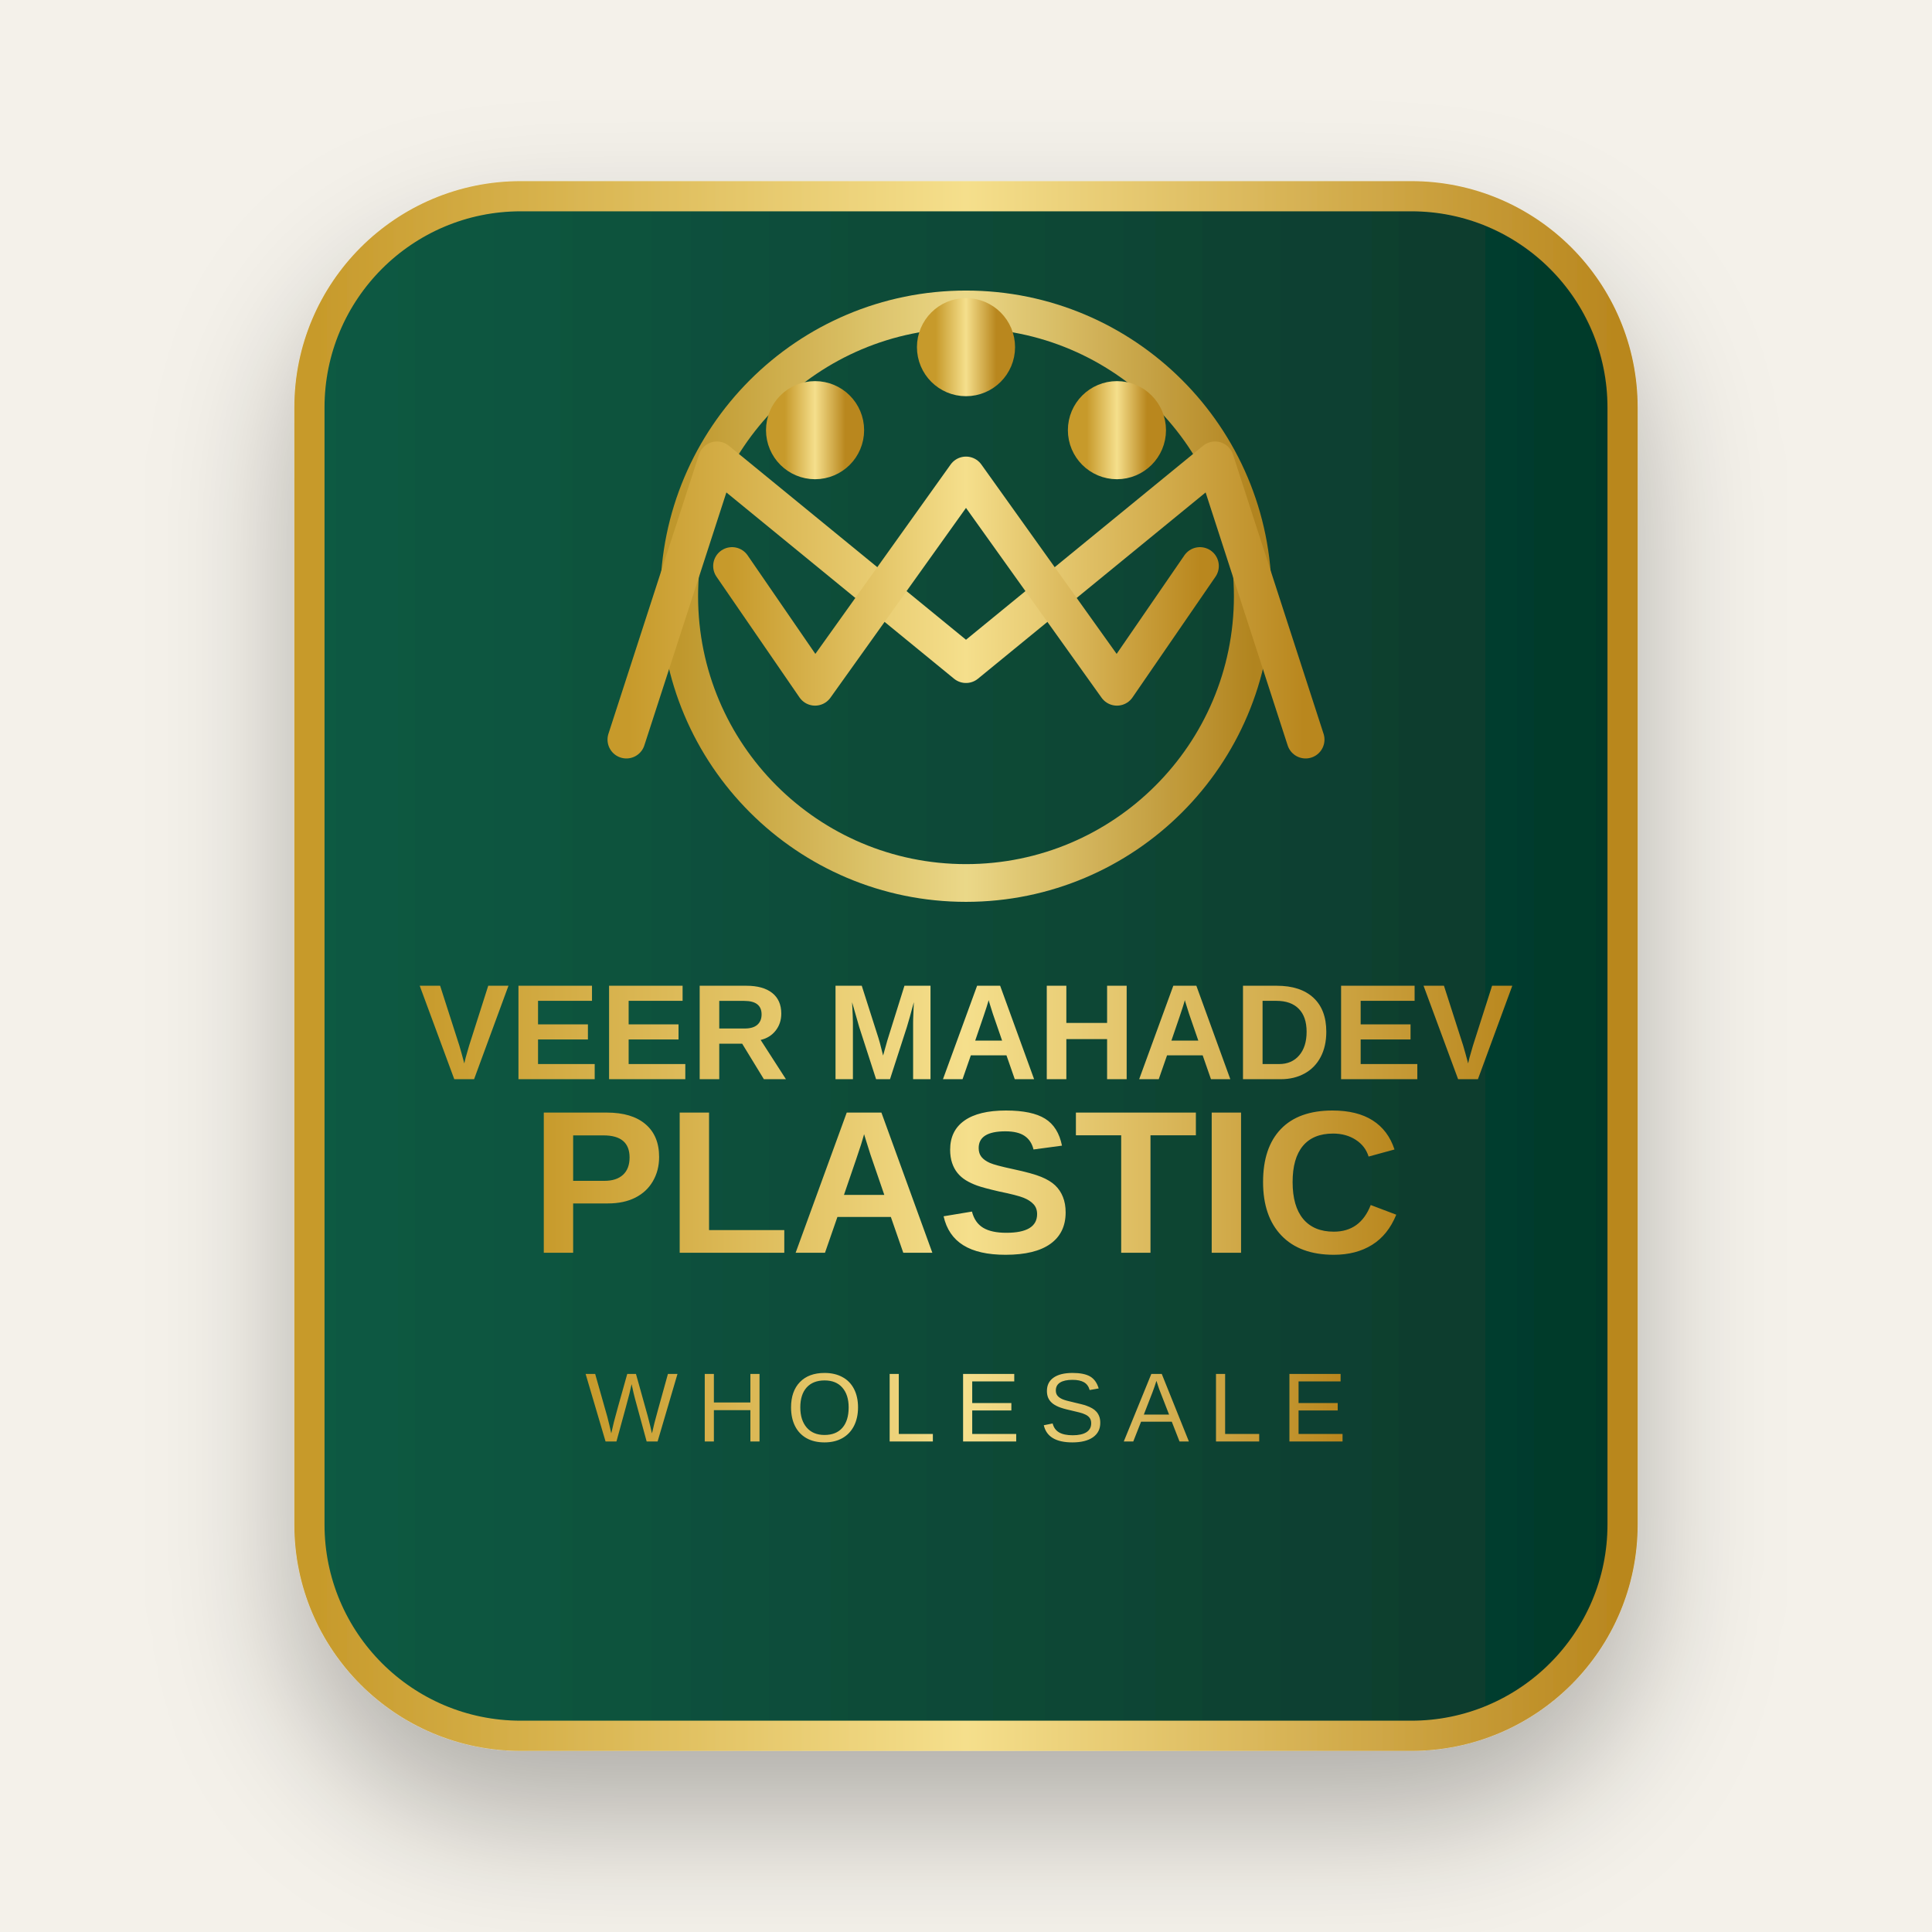
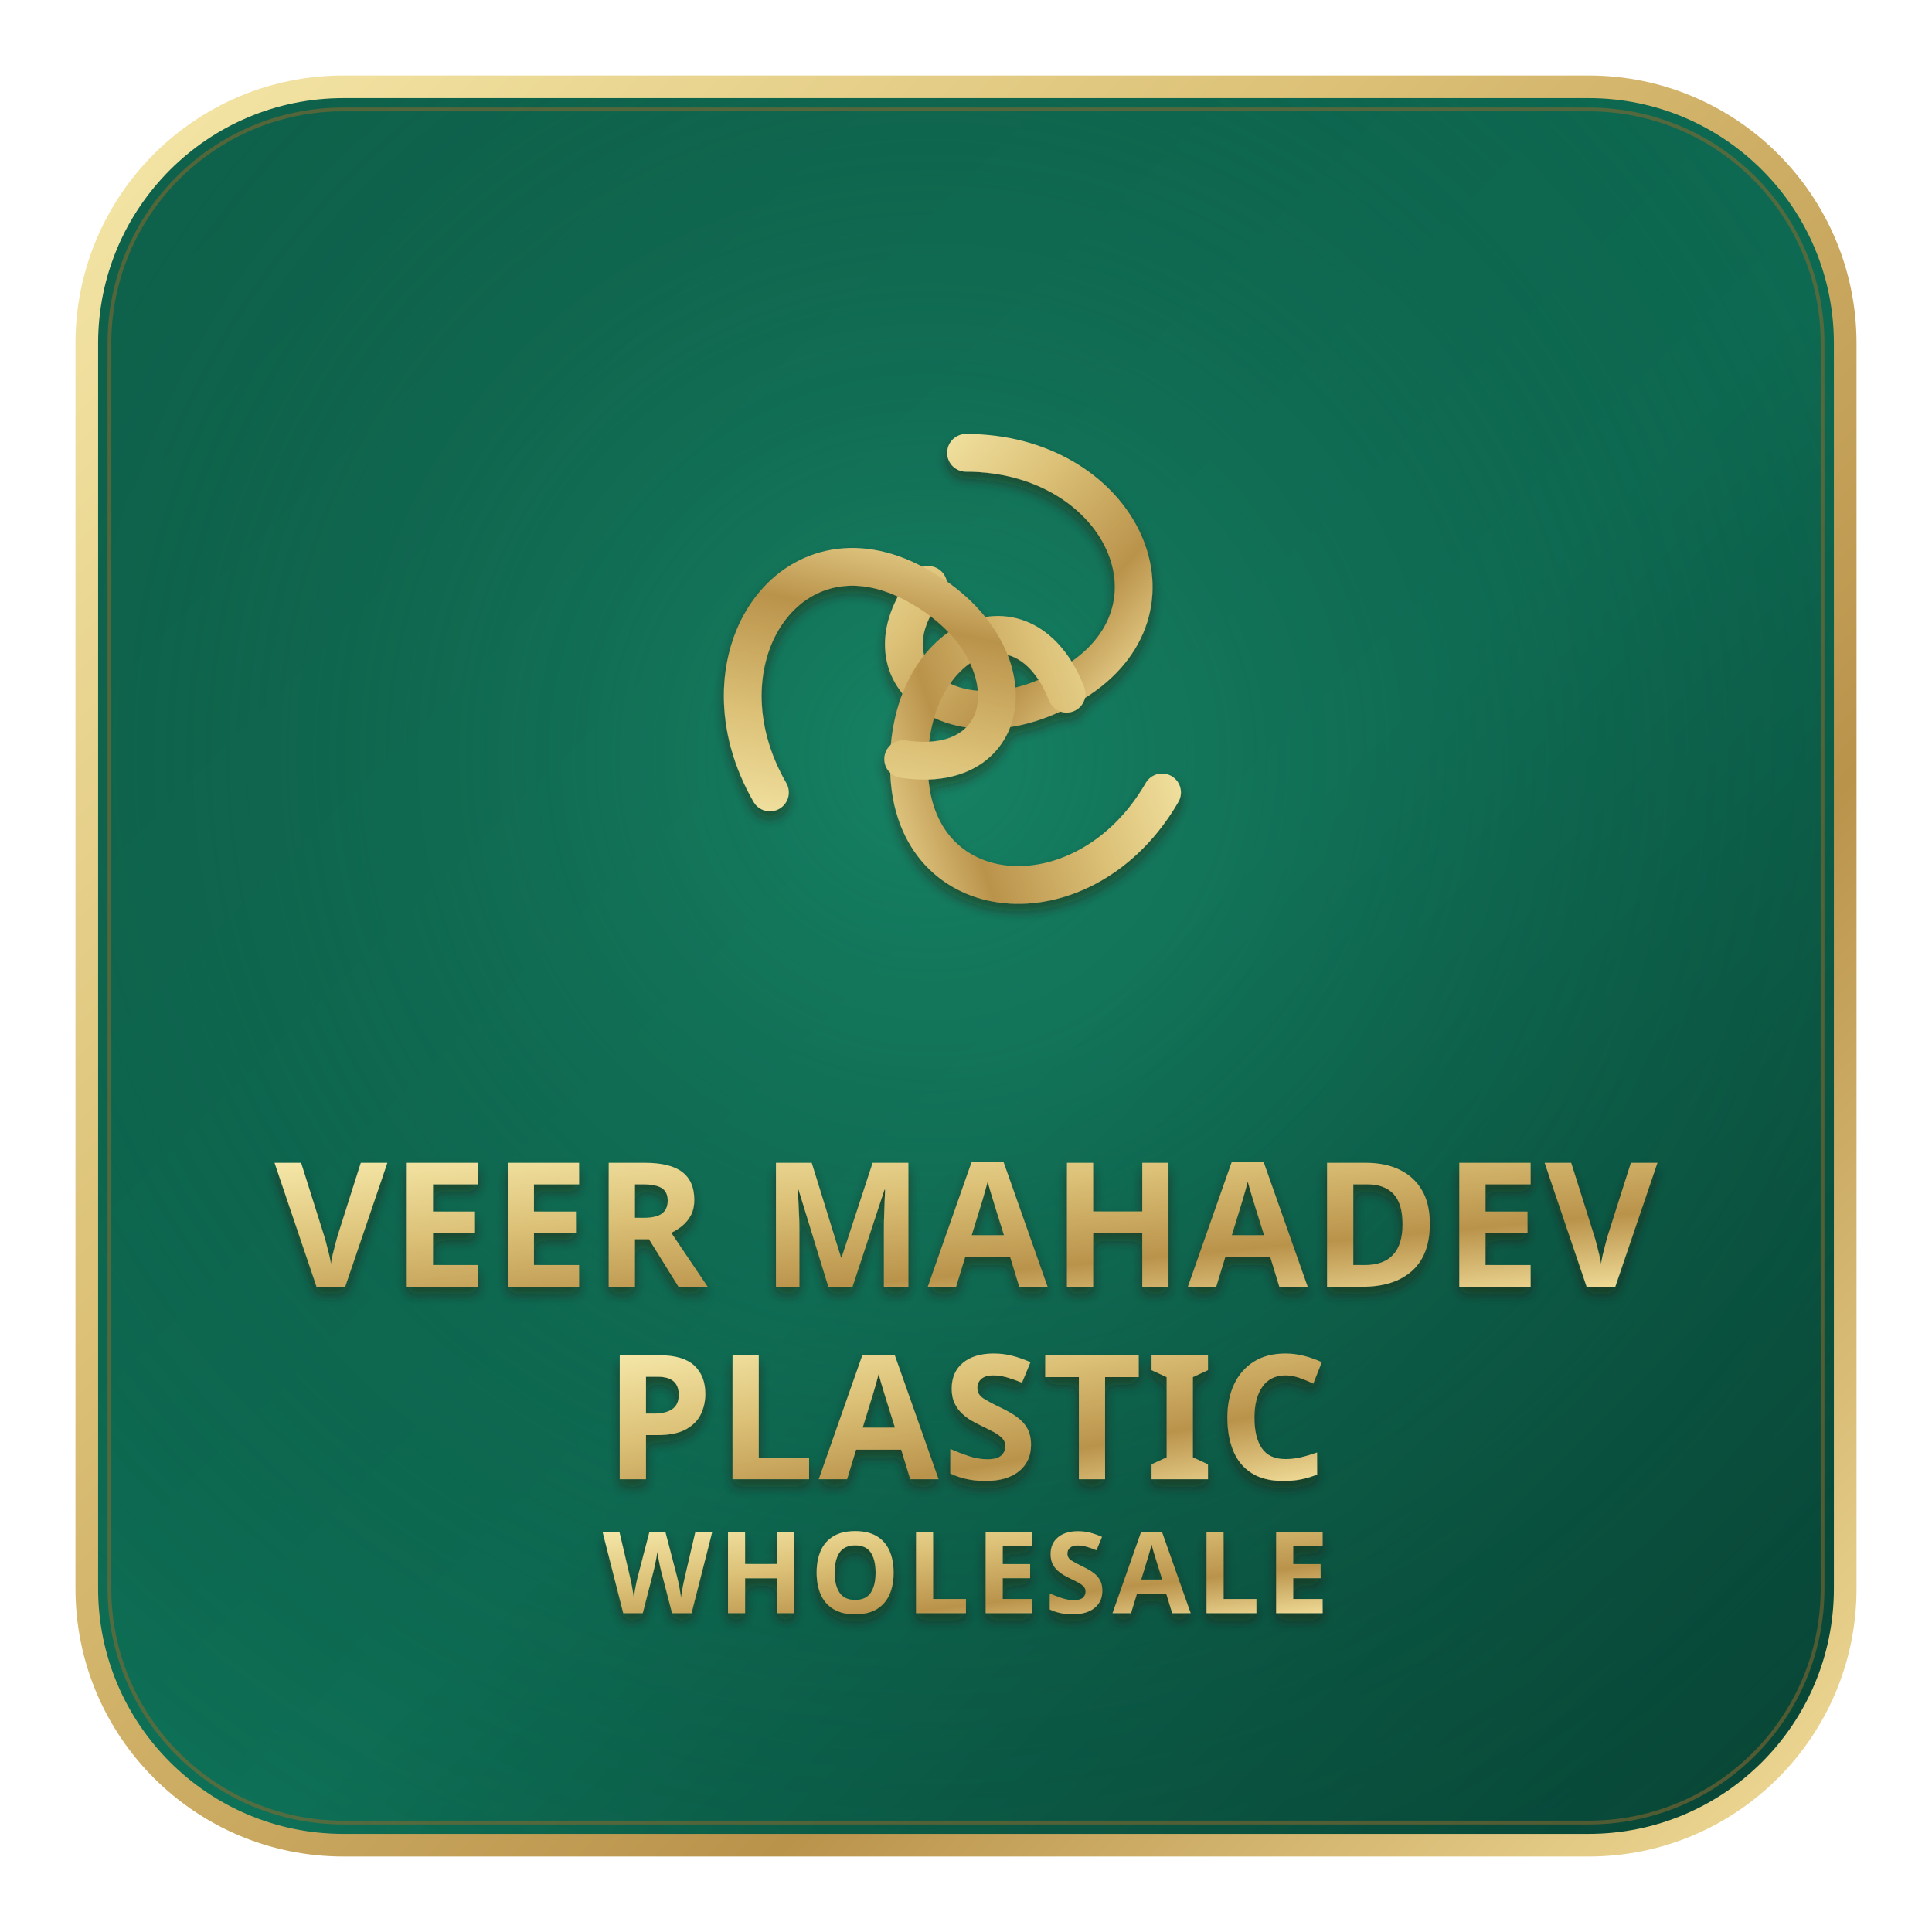
- <svg xmlns="http://www.w3.org/2000/svg" width="512" height="512" viewBox="0 0 512 512">
+ <svg xmlns="http://www.w3.org/2000/svg" viewBox="0 0 1024 1024" role="img" aria-label="Veer Mahadev Plastic Wholesale logo">
  <defs>
-     <linearGradient id="bg" x1="0" x2="1">
-       <stop offset="0%" stop-color="#0b5a43" />
-       <stop offset="100%" stop-color="#06392b" />
+     <linearGradient id="bg" x1="0" y1="0" x2="1" y2="1">
+       <stop offset="0" stop-color="#0f6b52" />
+       <stop offset="0.55" stop-color="#0e765b" />
+       <stop offset="1" stop-color="#084536" />
    </linearGradient>
-     <linearGradient id="gold" x1="0" x2="1">
-       <stop offset="0%" stop-color="#c79a2b" />
-       <stop offset="50%" stop-color="#f5df8c" />
-       <stop offset="100%" stop-color="#b9871e" />
+     <radialGradient id="bgLight" cx="48%" cy="38%" r="80%">
+       <stop offset="0" stop-color="#1d8f6d" stop-opacity="0.55" />
+       <stop offset="1" stop-color="#000" stop-opacity="0" />
+     </radialGradient>
+     <linearGradient id="gold" x1="0" y1="0" x2="1" y2="1">
+       <stop offset="0" stop-color="#f5e7a8" />
+       <stop offset="0.35" stop-color="#dcc177" />
+       <stop offset="0.7" stop-color="#ba934b" />
+       <stop offset="1" stop-color="#f0dc98" />
    </linearGradient>
-     <filter id="shadow" x="-20%" y="-20%" width="140%" height="140%">
-       <feDropShadow dx="0" dy="18" stdDeviation="18" flood-color="#000" flood-opacity="0.28" />
+     <filter id="emboss" x="-20%" y="-20%" width="140%" height="140%">
+       <feDropShadow dx="0" dy="4" stdDeviation="3" flood-color="#2e1f06" flood-opacity="0.45" />
    </filter>
  </defs>
-   <rect width="512" height="512" fill="#f4f1ea" />
-   <g filter="url(#shadow)">
-     <rect x="82" y="52" width="348" height="408" rx="56" fill="url(#bg)" stroke="url(#gold)" stroke-width="8" />
+   <rect x="46" y="46" width="932" height="932" rx="136" fill="url(#bg)" />
+   <rect x="46" y="46" width="932" height="932" rx="136" fill="url(#bgLight)" />
+   <rect x="46" y="46" width="932" height="932" rx="136" fill="none" stroke="url(#gold)" stroke-width="12" />
+   <rect x="58" y="58" width="908" height="908" rx="124" fill="none" stroke="#8d6a2e" stroke-opacity="0.55" stroke-width="2" />
+   <g transform="translate(512 360)" fill="none" stroke="url(#gold)" stroke-width="20" stroke-linecap="round" stroke-linejoin="round" filter="url(#emboss)">
+     <path d="       M0 -120       C80 -120, 120 -40, 60 0       C0 40, -60 0, -20 -50     " />
+     <g transform="rotate(120)">
+       <path d="         M0 -120         C80 -120, 120 -40, 60 0         C0 40, -60 0, -20 -50       " />
+     </g>
+     <g transform="rotate(240)">
+       <path d="         M0 -120         C80 -120, 120 -40, 60 0         C0 40, -60 0, -20 -50       " />
+     </g>
  </g>
-   <g fill="none" stroke="url(#gold)" stroke-width="10" stroke-linecap="round" stroke-linejoin="round">
-     <circle cx="256" cy="158" r="76" opacity="0.95" />
-     <path d="M166 196l24-74 66 54 66-54 24 74" />
-     <path d="M194 150l22 32 40-56 40 56 22-32" />
-     <circle cx="216" cy="114" r="8" fill="url(#gold)" />
-     <circle cx="256" cy="92" r="8" fill="url(#gold)" />
-     <circle cx="296" cy="114" r="8" fill="url(#gold)" />
-     <path d="M164 138h24M324 138h24" opacity="0.8" />
-   </g>
-   <g fill="url(#gold)" font-family="Arial, Helvetica, sans-serif" text-anchor="middle">
-     <text x="256" y="286" font-size="36" font-weight="700">VEER MAHADEV</text>
-     <text x="256" y="332" font-size="54" font-weight="800">PLASTIC</text>
-     <text x="256" y="382" font-size="26" letter-spacing="5">WHOLESALE</text>
+   <g fill="url(#gold)" font-family="'Montserrat', 'Poppins', 'Arial Black', sans-serif" text-anchor="middle" filter="url(#emboss)">
+     <text x="512" y="682" font-size="92" font-weight="800" letter-spacing="2">VEER MAHADEV</text>
+     <text x="512" y="784" font-size="92" font-weight="800" letter-spacing="2">PLASTIC</text>
+     <text x="512" y="855" font-size="60" font-weight="700" letter-spacing="3">WHOLESALE</text>
  </g>
</svg>
